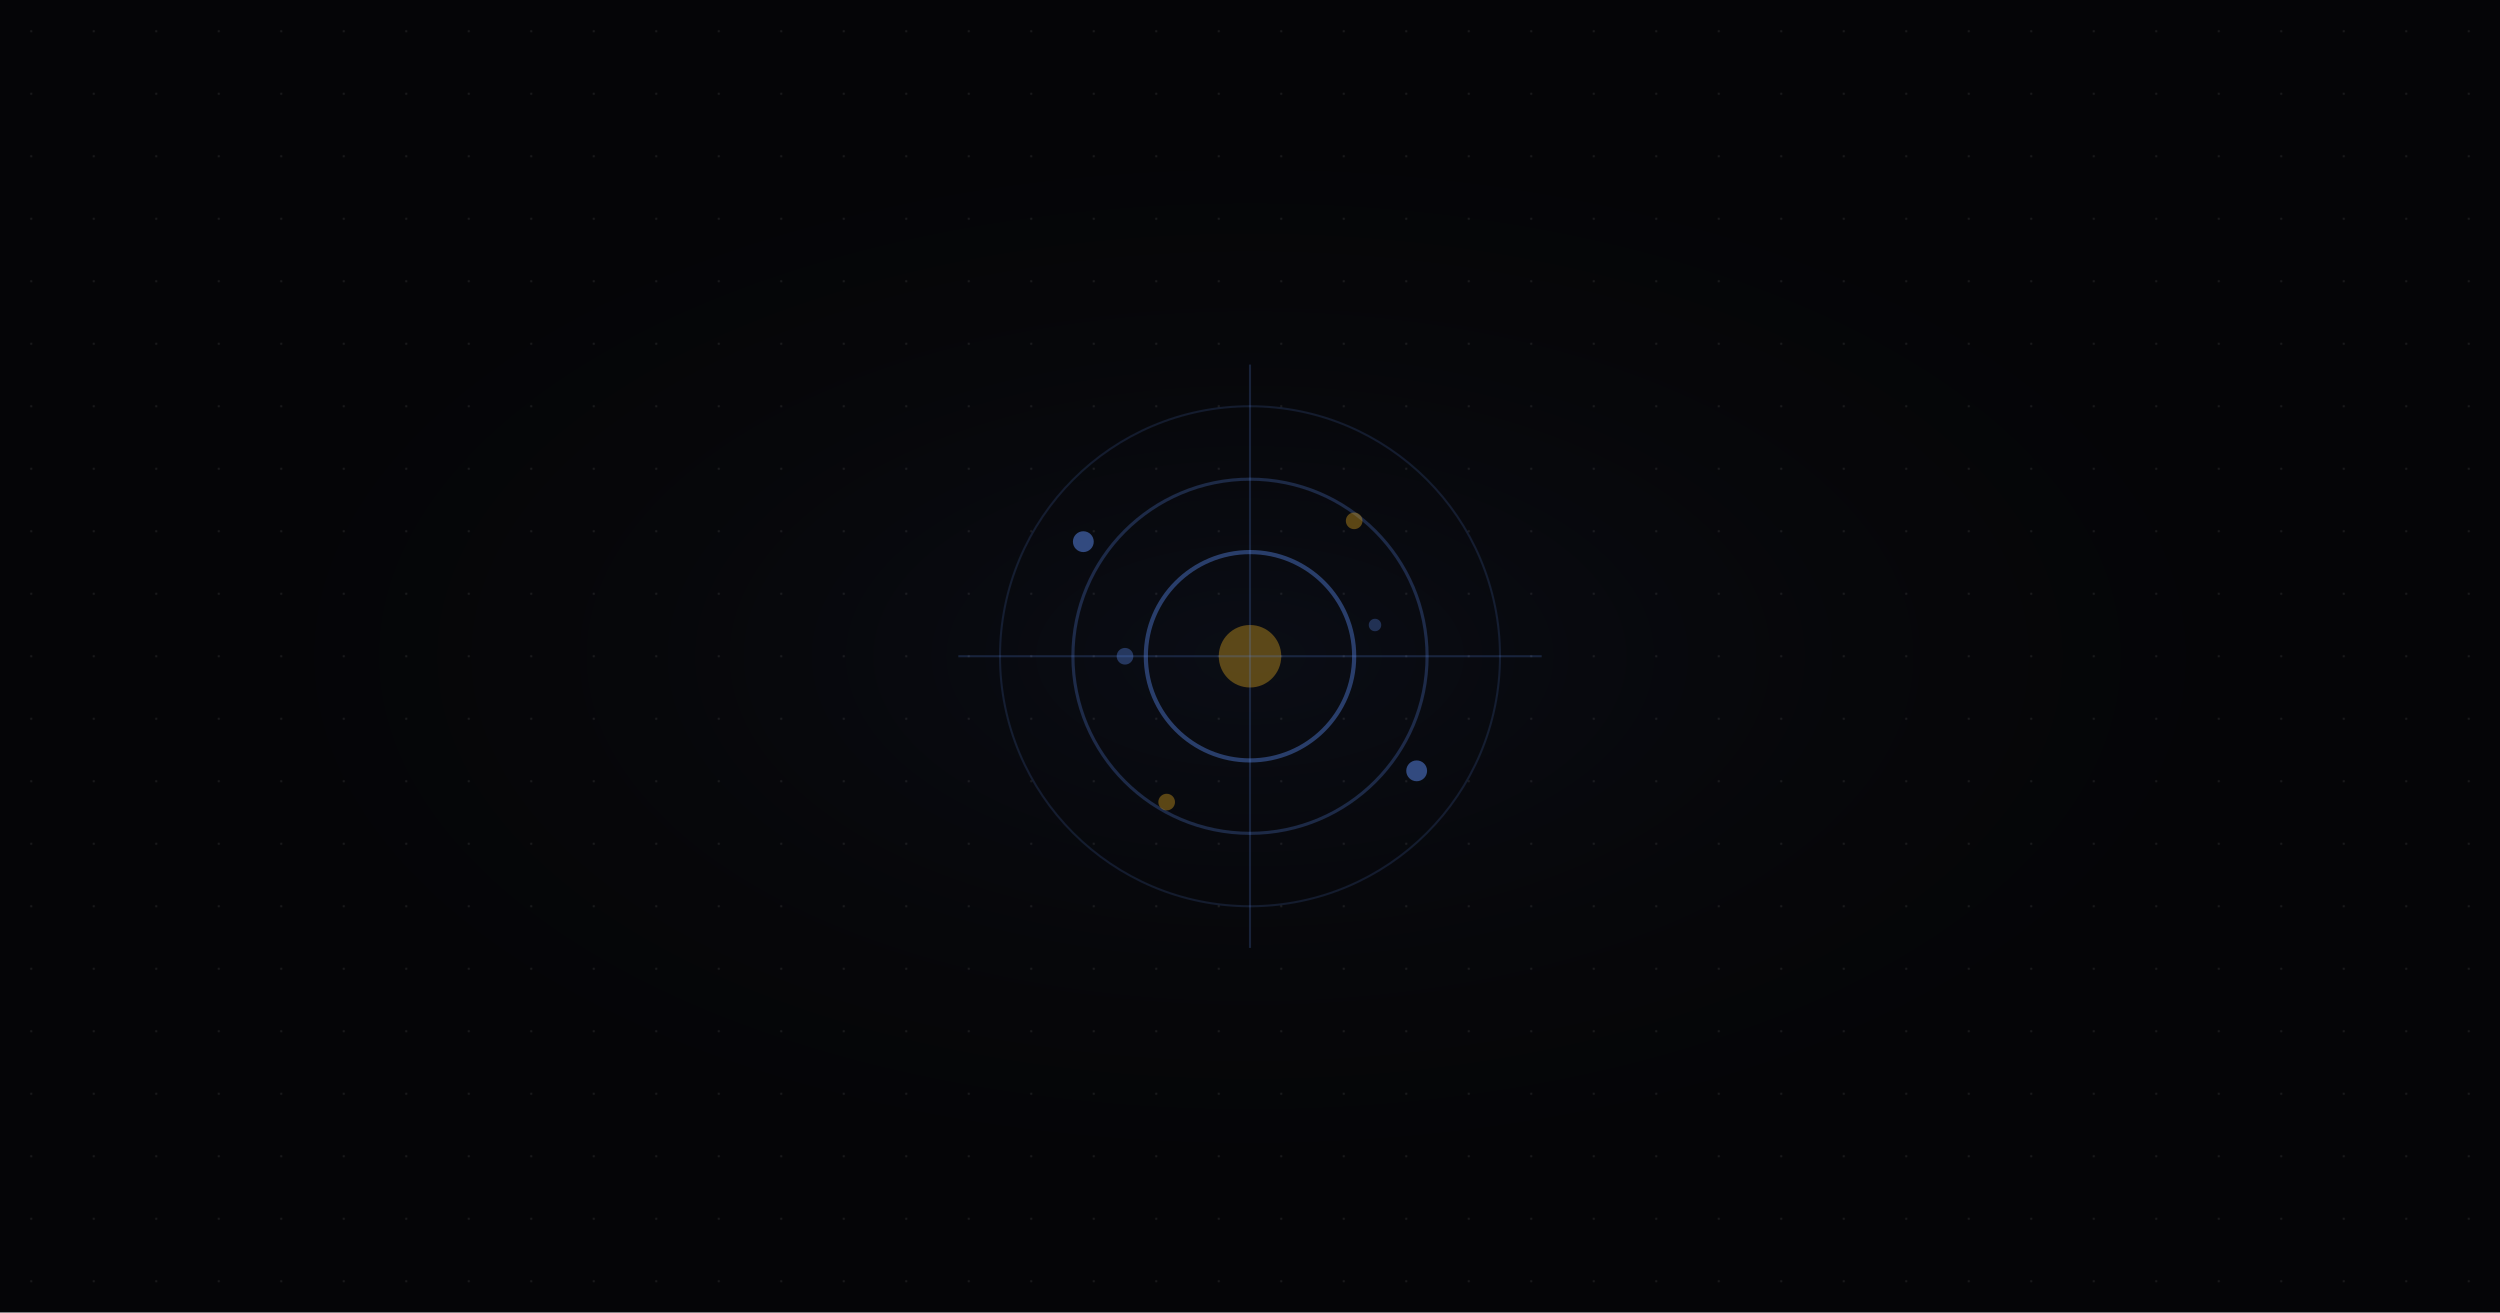
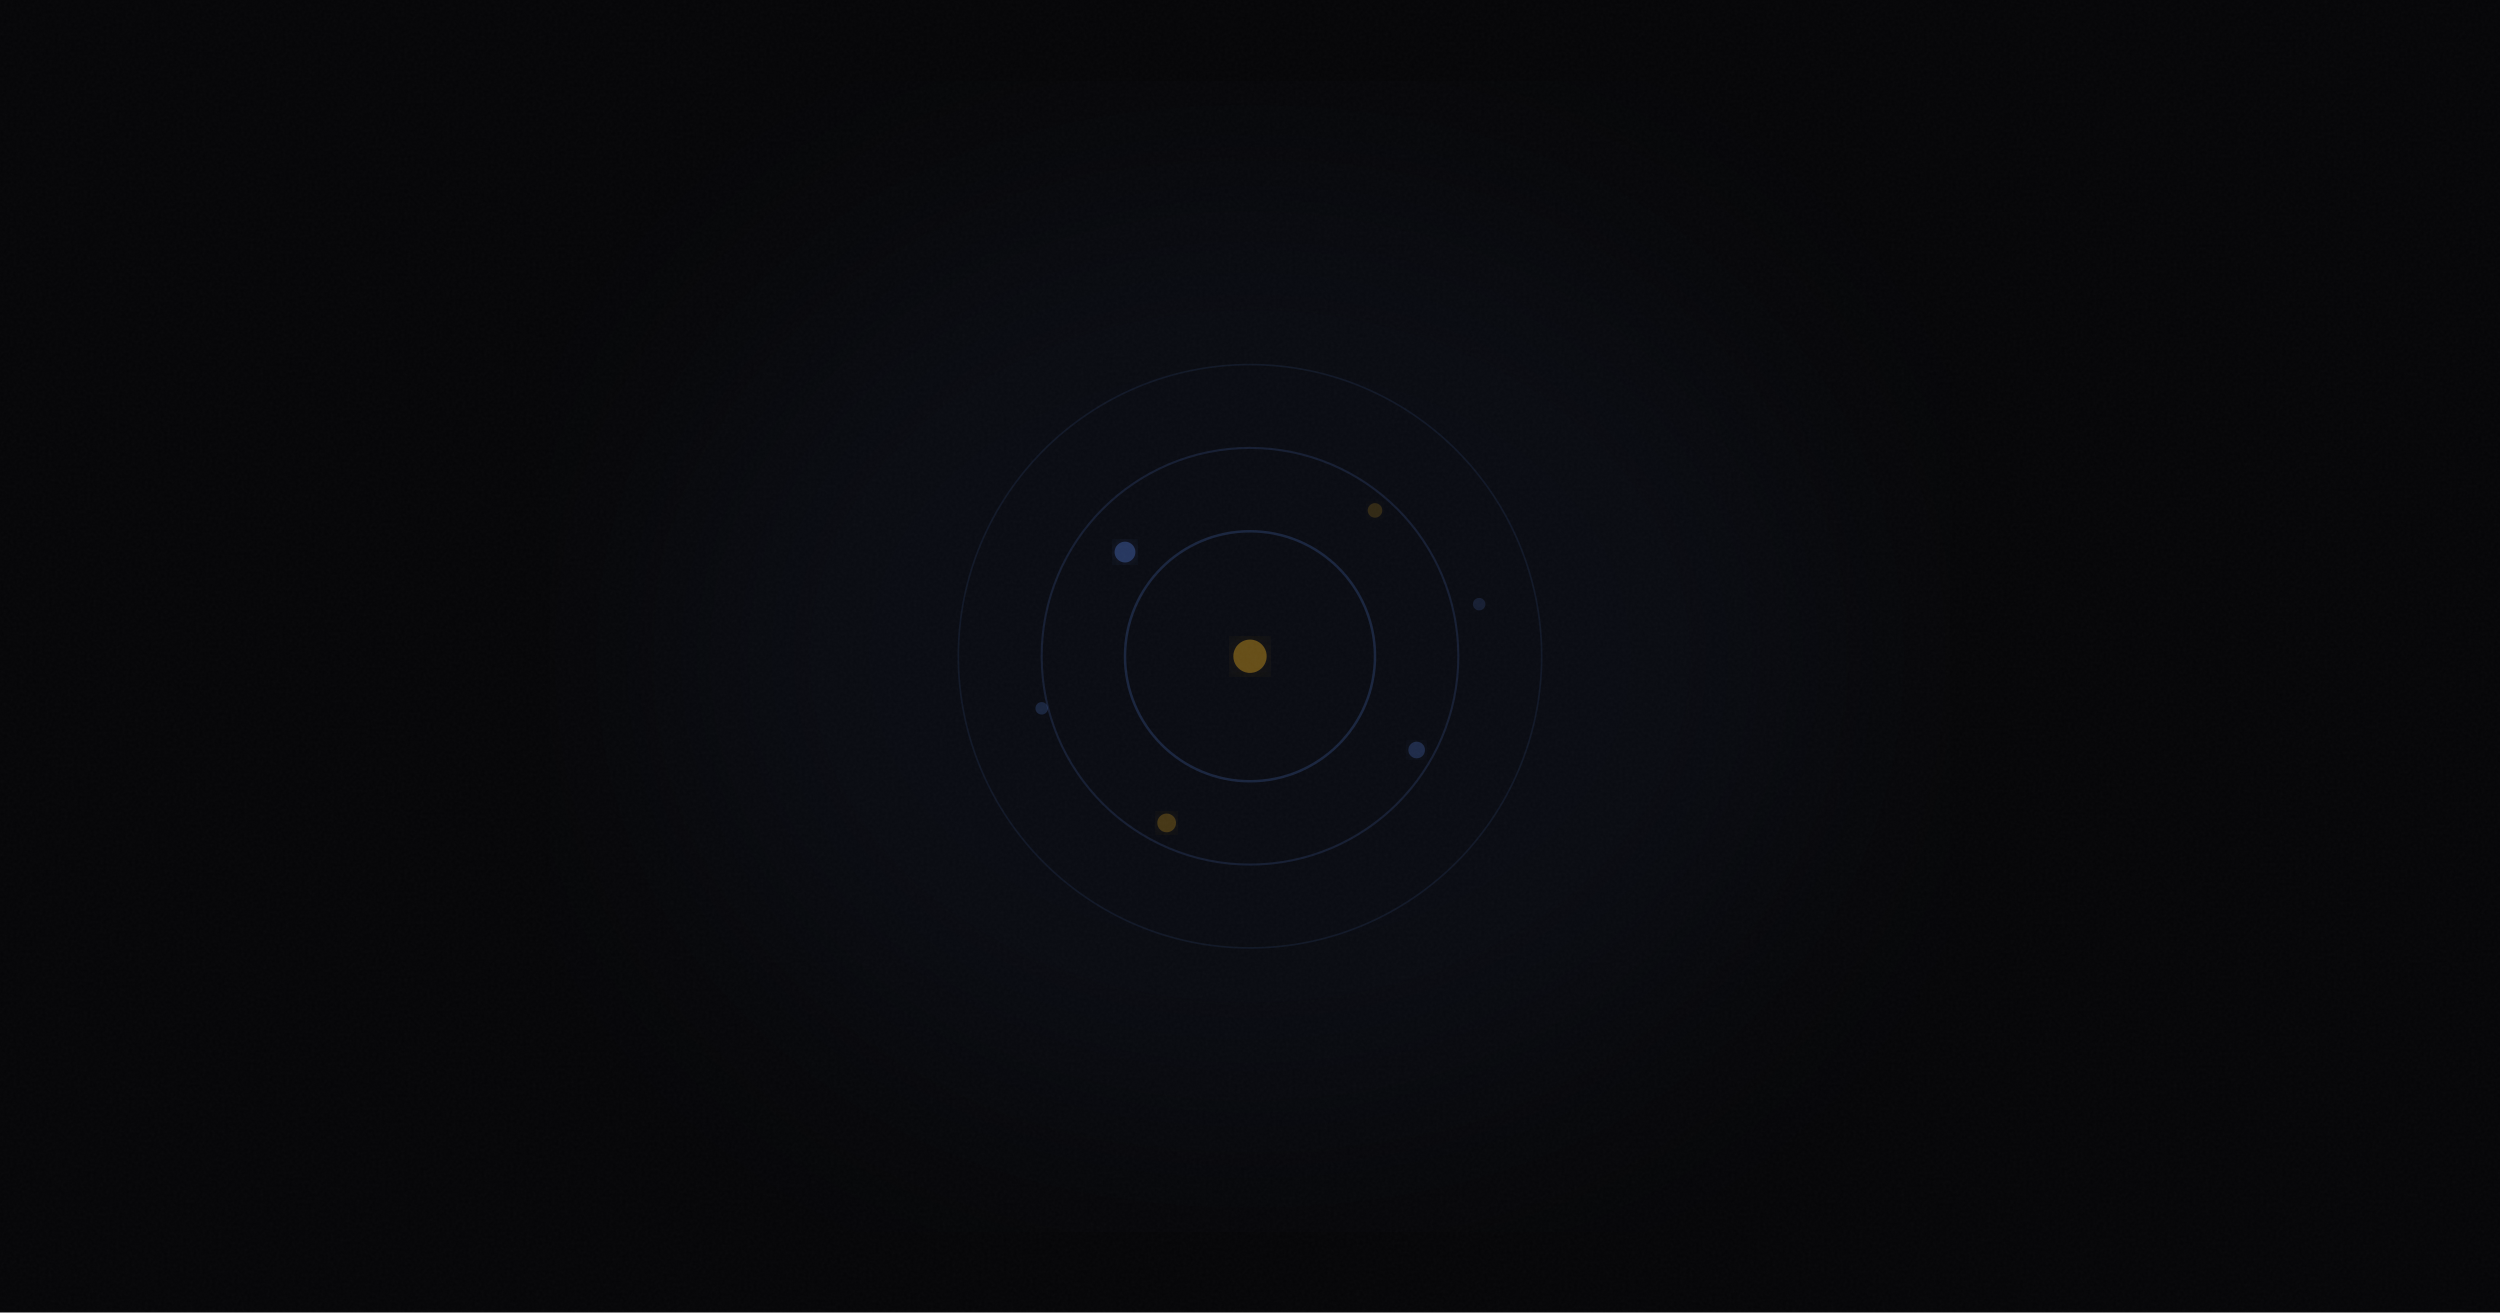
<svg xmlns="http://www.w3.org/2000/svg" viewBox="0 0 1200 630">
  <defs>
-     <pattern id="dots" x="0" y="0" width="30" height="30" patternUnits="userSpaceOnUse">
-       <circle cx="15" cy="15" r="0.6" fill="#ffffff12" />
-     </pattern>
-     <radialGradient id="glow" cx="50%" cy="50%" r="45%">
-       <stop offset="0%" stop-color="#5B8AEF" stop-opacity="0.06" />
-       <stop offset="100%" stop-color="#050507" stop-opacity="0" />
-     </radialGradient>
+     <filter id="noise" x="0" y="0" width="100%" height="100%">
+       <feTurbulence type="fractalNoise" baseFrequency="0.65" numOctaves="3" stitchTiles="stitch" />
+       <feColorMatrix type="saturate" values="0" />
+     </filter>
+     <filter id="blur-lg">
+       <feGaussianBlur stdDeviation="60" />
+     </filter>
+     <filter id="blur-md">
+       <feGaussianBlur stdDeviation="35" />
+     </filter>
+     <filter id="blur-sm">
+       <feGaussianBlur stdDeviation="18" />
+     </filter>
+     <filter id="glow">
+       <feGaussianBlur stdDeviation="6" result="blur" />
+       <feMerge>
+         <feMergeNode in="blur" />
+         <feMergeNode in="SourceGraphic" />
+       </feMerge>
+     </filter>
+     <filter id="glow-strong">
+       <feGaussianBlur stdDeviation="12" result="blur" />
+       <feMerge>
+         <feMergeNode in="blur" />
+         <feMergeNode in="SourceGraphic" />
+       </feMerge>
+     </filter>
  </defs>
  <rect width="1200" height="630" fill="#050507" />
-   <rect width="1200" height="630" fill="url(#glow)" />
-   <rect width="1200" height="630" fill="url(#dots)" />
-   <circle cx="600" cy="315" r="120" fill="none" stroke="#5B8AEF" stroke-width="1" opacity="0.15" />
-   <circle cx="600" cy="315" r="85" fill="none" stroke="#5B8AEF" stroke-width="1.5" opacity="0.25" />
-   <circle cx="600" cy="315" r="50" fill="none" stroke="#5B8AEF" stroke-width="2" opacity="0.4" />
-   <circle cx="600" cy="315" r="15" fill="#d79f1e" opacity="0.4" />
-   <line x1="600" y1="175" x2="600" y2="455" stroke="#5B8AEF" stroke-width="1" opacity="0.2" />
-   <line x1="460" y1="315" x2="740" y2="315" stroke="#5B8AEF" stroke-width="1" opacity="0.2" />
-   <circle cx="520" cy="260" r="5" fill="#5B8AEF" opacity="0.5" />
-   <circle cx="680" cy="370" r="5" fill="#5B8AEF" opacity="0.5" />
-   <circle cx="560" cy="385" r="4" fill="#d79f1e" opacity="0.4" />
-   <circle cx="650" cy="250" r="4" fill="#d79f1e" opacity="0.4" />
-   <circle cx="540" cy="315" r="4" fill="#5B8AEF" opacity="0.35" />
-   <circle cx="660" cy="300" r="3" fill="#5B8AEF" opacity="0.3" />
+   <ellipse cx="600" cy="315" rx="280" ry="230" fill="#5B8AEF" opacity="0.05" filter="url(#blur-lg)" />
+   <circle cx="600" cy="315" r="140" fill="none" stroke="#5B8AEF" stroke-width="0.8" opacity="0.1" />
+   <circle cx="600" cy="315" r="100" fill="none" stroke="#5B8AEF" stroke-width="1" opacity="0.15" />
+   <circle cx="600" cy="315" r="60" fill="none" stroke="#5B8AEF" stroke-width="1.2" opacity="0.2" />
+   <circle cx="600" cy="315" r="8" fill="#d79f1e" opacity="0.45" filter="url(#glow-strong)" />
+   <circle cx="540" cy="265" r="5" fill="#5B8AEF" opacity="0.35" filter="url(#glow)" />
+   <circle cx="680" cy="360" r="4" fill="#5B8AEF" opacity="0.25" filter="url(#glow)" />
+   <circle cx="560" cy="395" r="4.5" fill="#d79f1e" opacity="0.3" filter="url(#glow)" />
+   <circle cx="660" cy="245" r="3.5" fill="#d79f1e" opacity="0.2" filter="url(#glow)" />
+   <circle cx="500" cy="340" r="3" fill="#5B8AEF" opacity="0.2" />
+   <circle cx="710" cy="290" r="3" fill="#5B8AEF" opacity="0.15" />
+   <rect width="1200" height="630" filter="url(#noise)" opacity="0.03" />
</svg>
